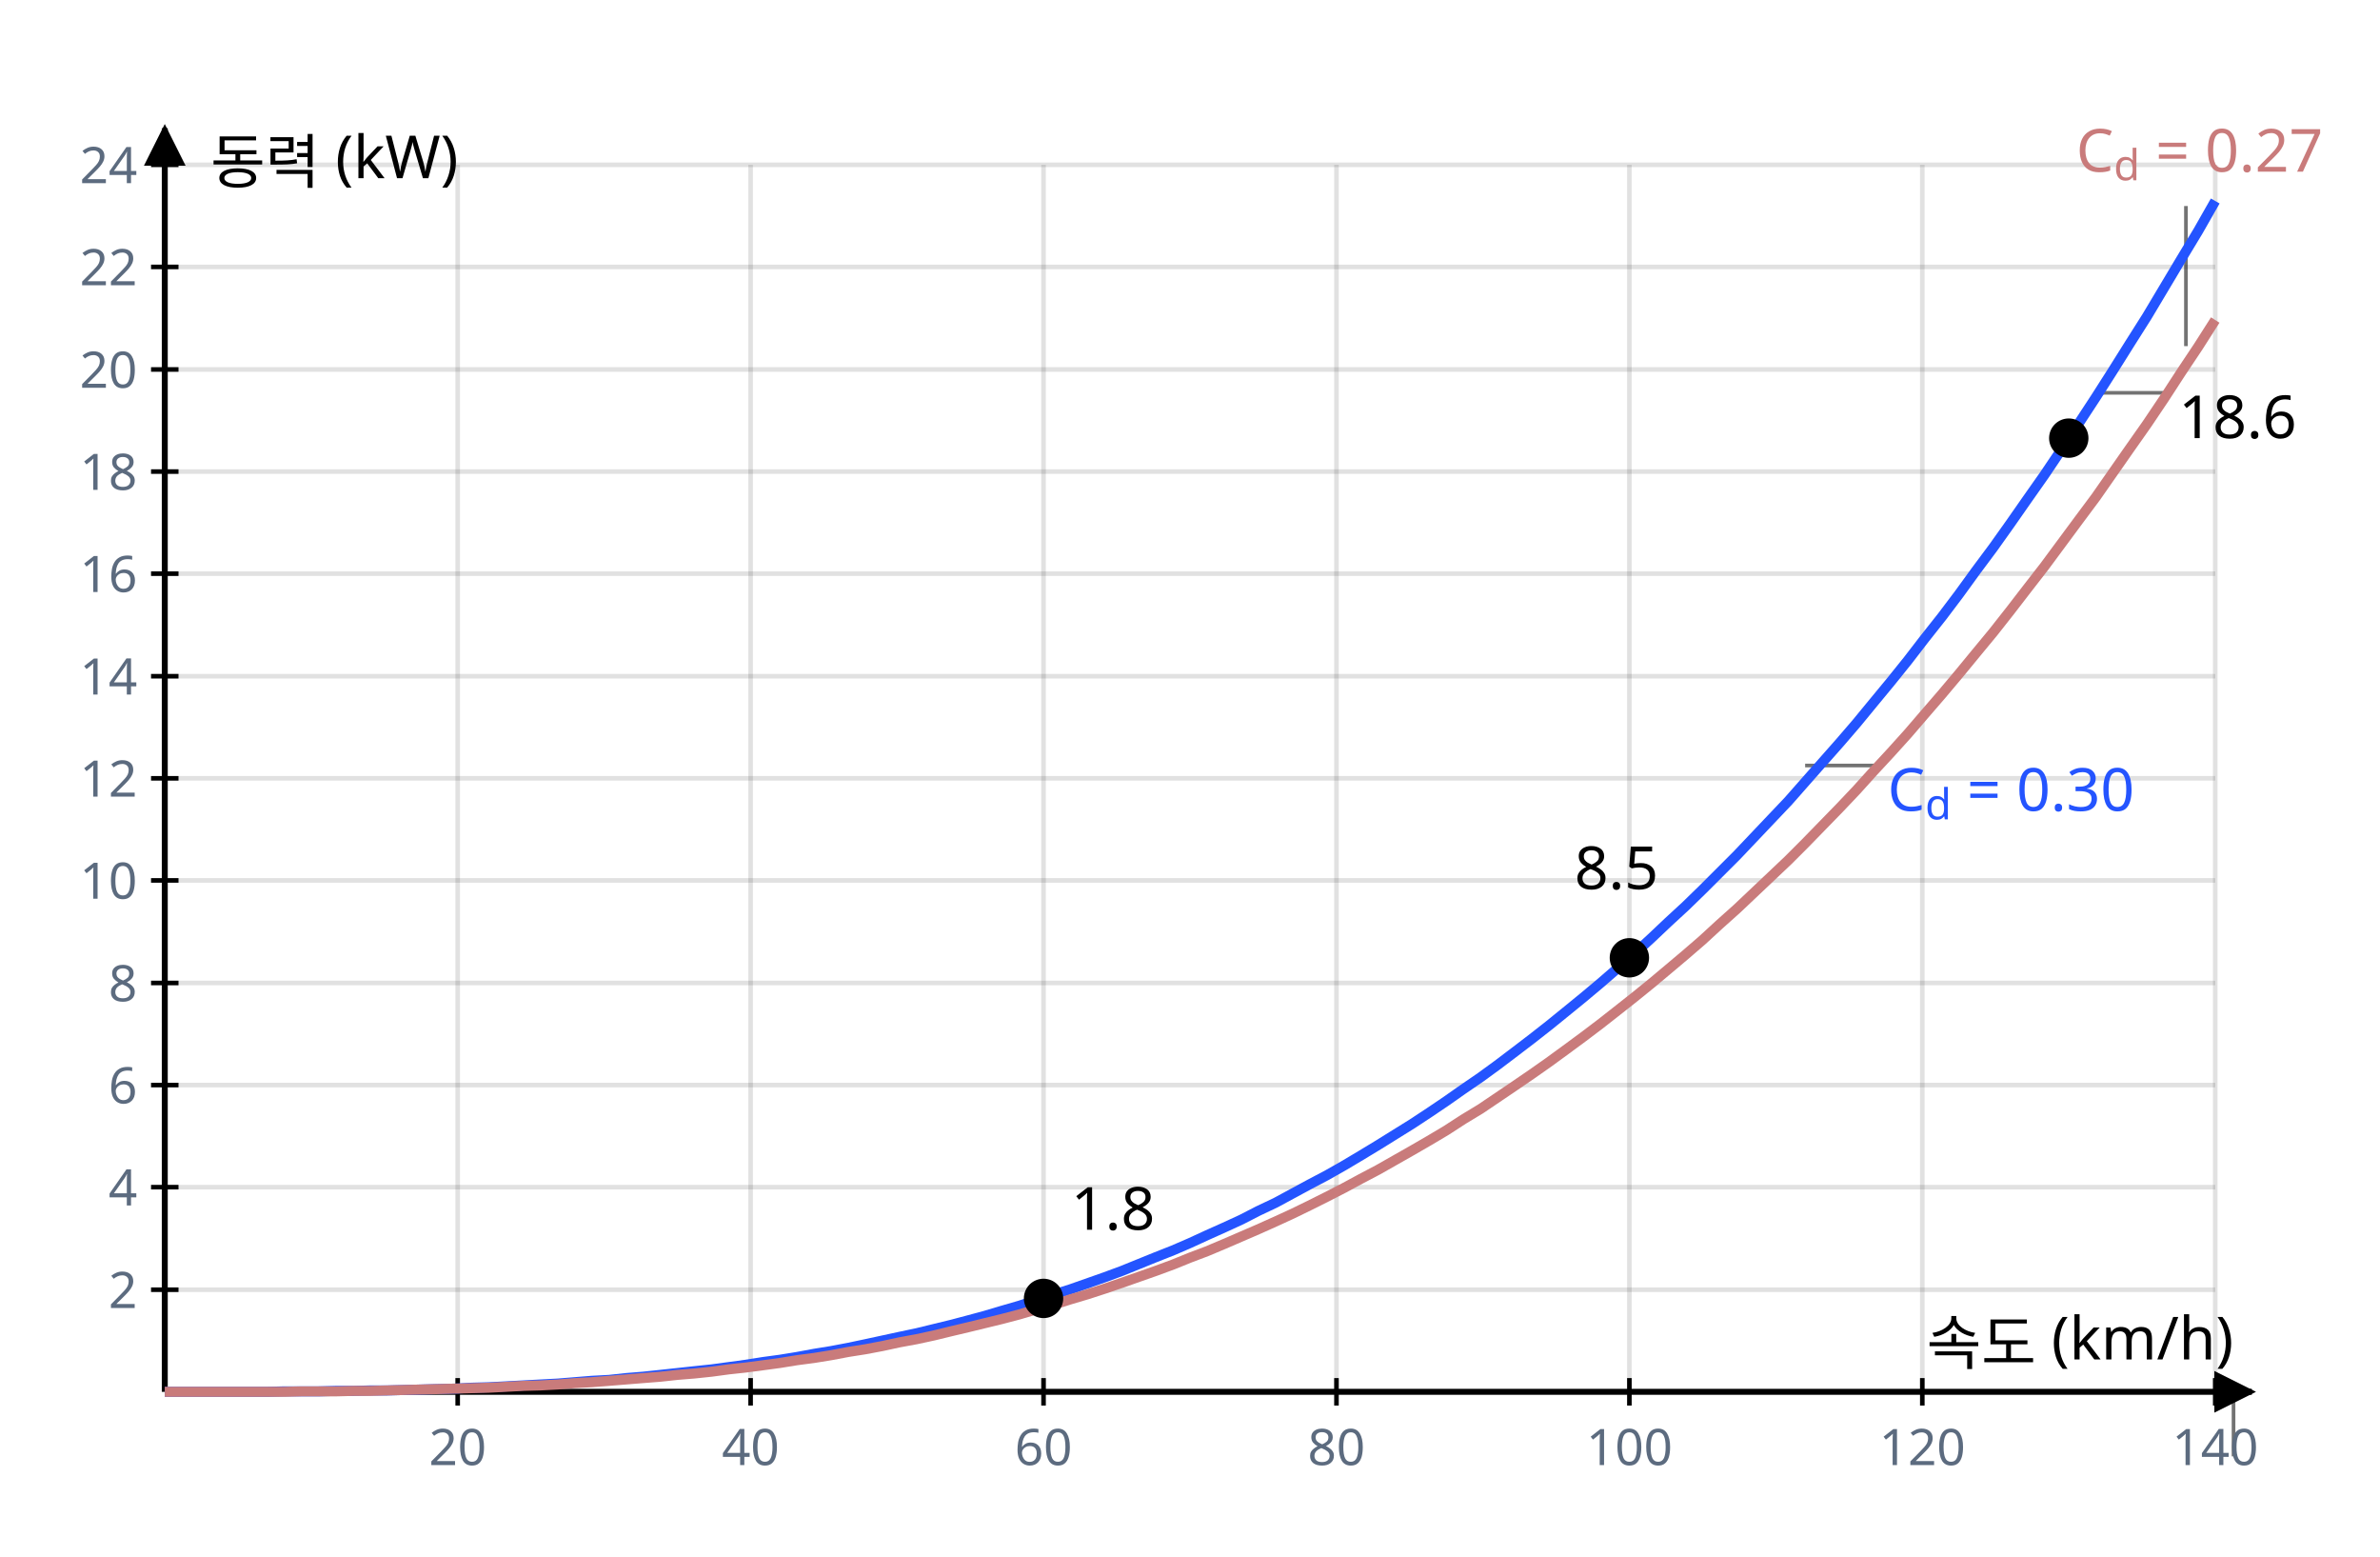
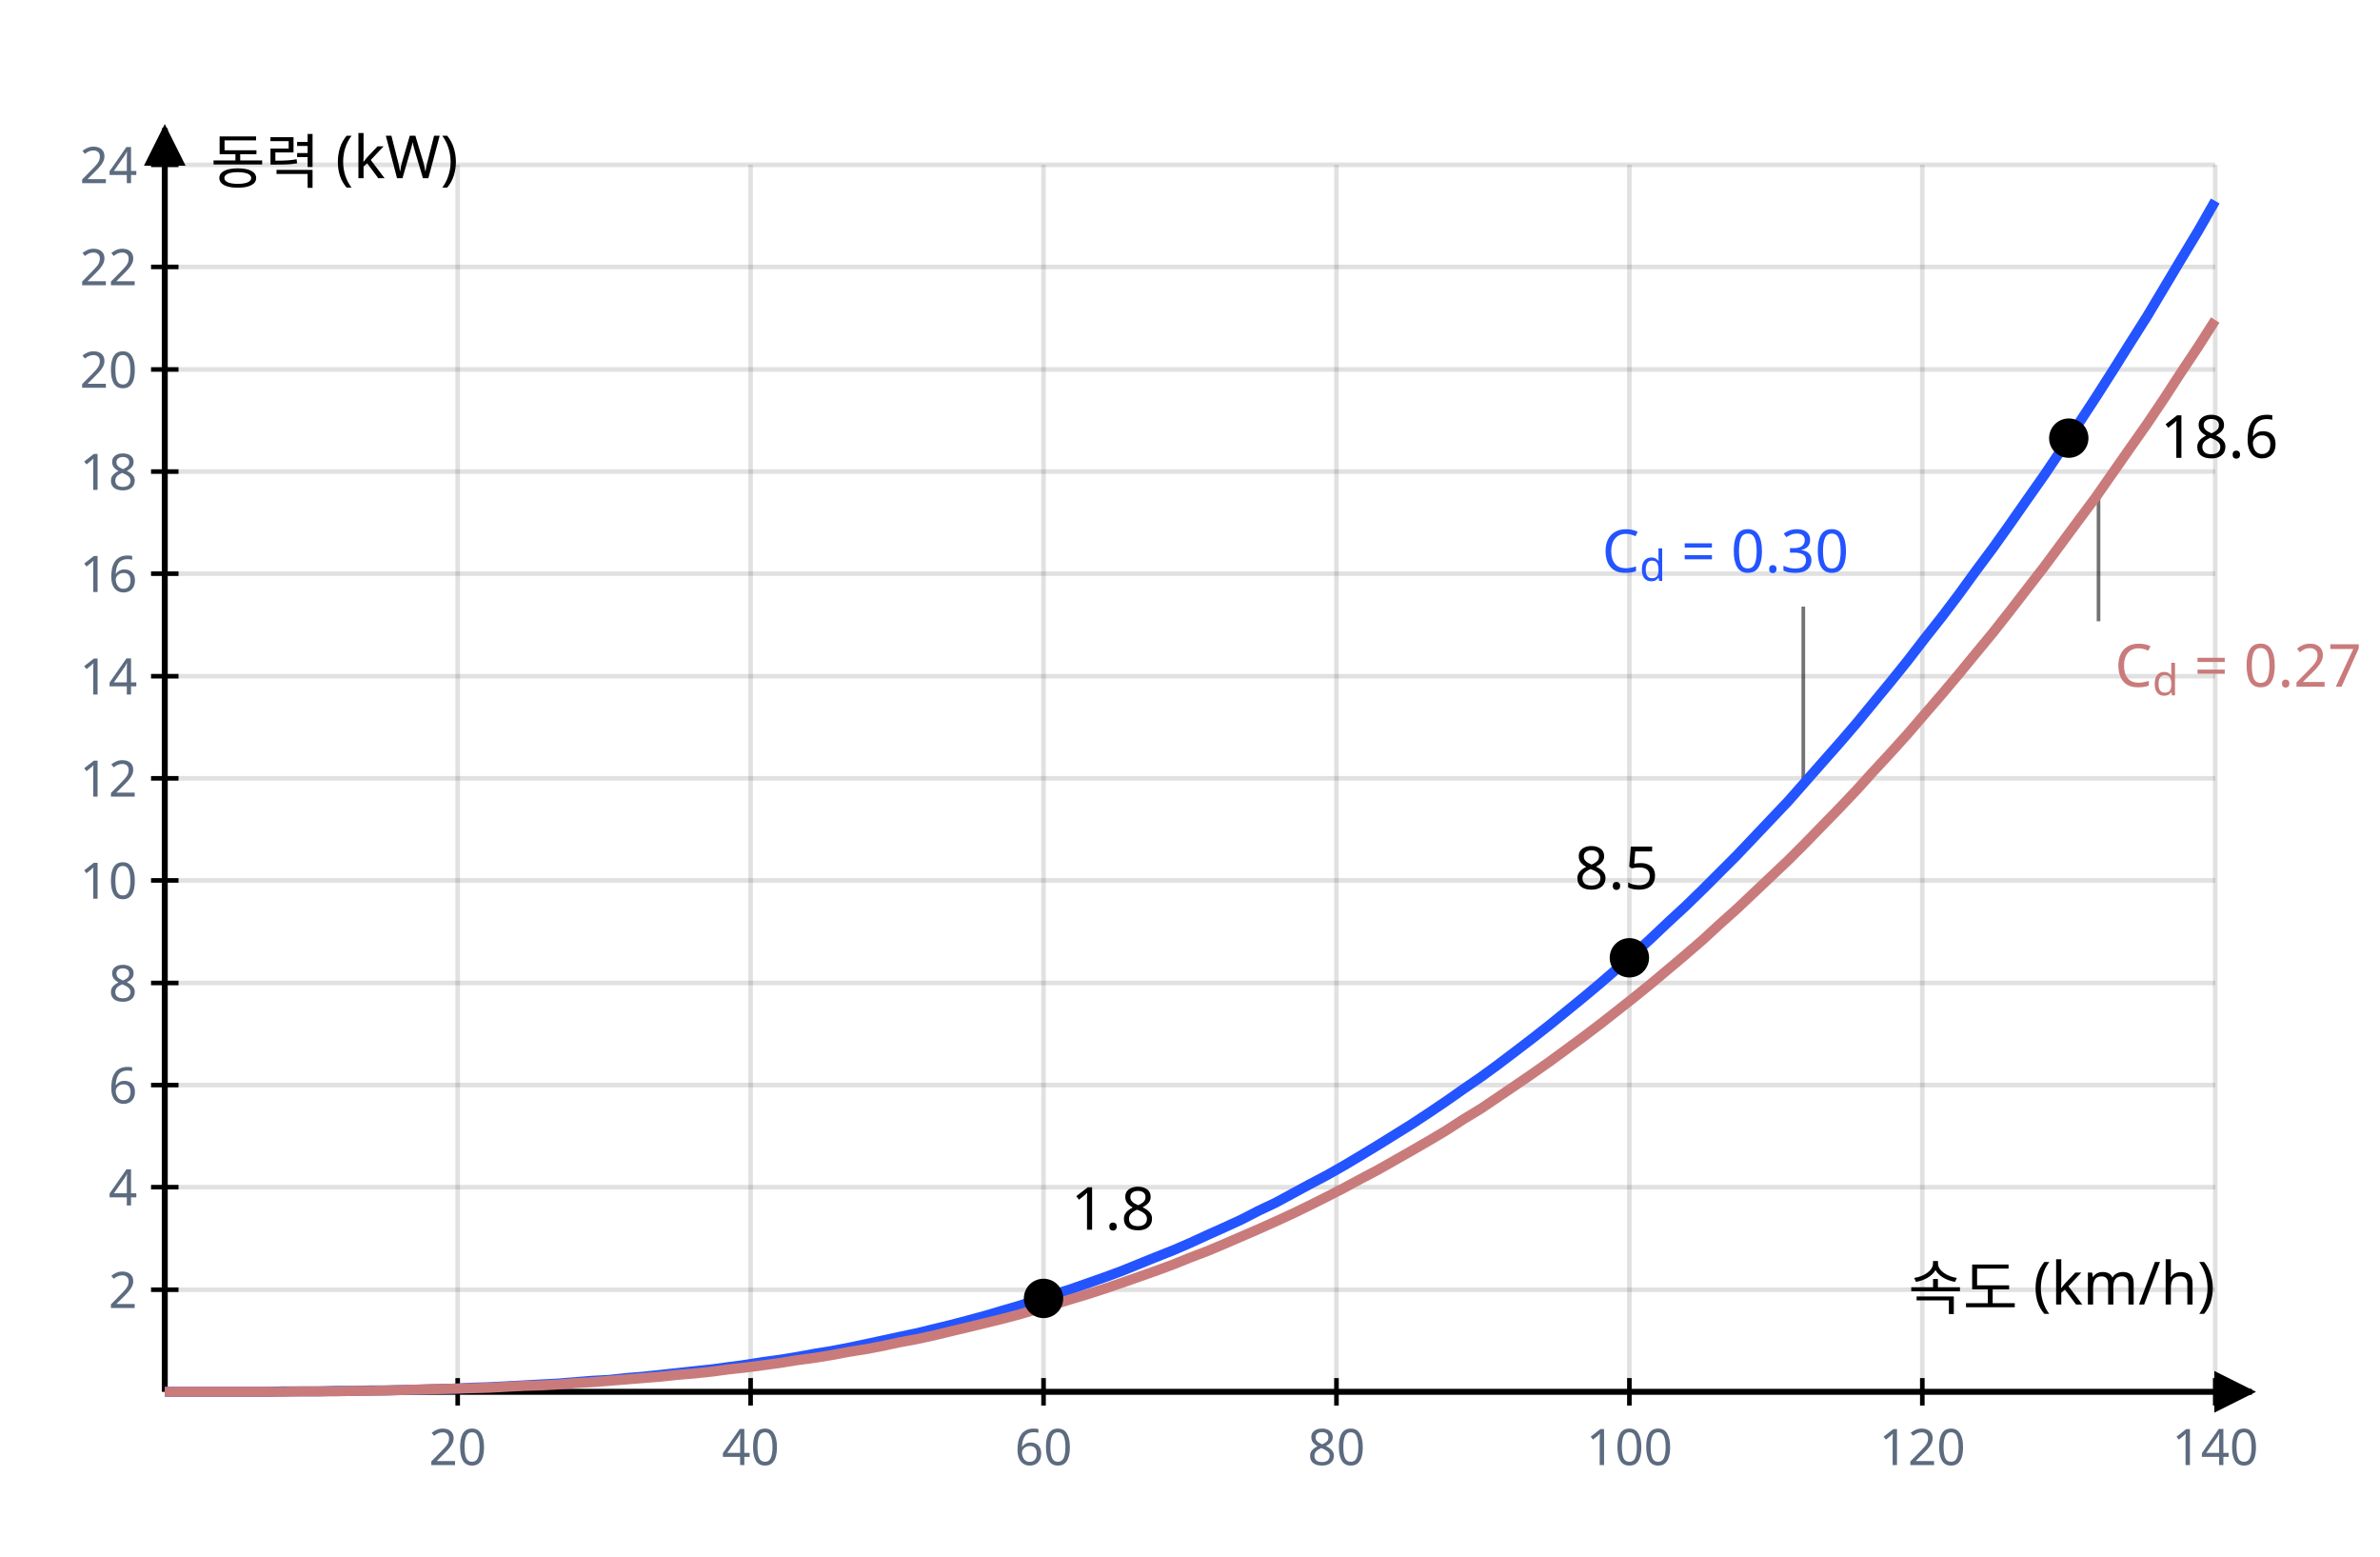
<svg xmlns="http://www.w3.org/2000/svg" class="si si-illus" viewBox="0 0 520 340" style="max-width:520px;color:var(--si-ink,var(--text,#1f2328))" role="img" aria-labelledby="aerodynamic-drag-reduction-vehicle-t" font-family="'Pretendard','Noto Sans KR','Apple SD Gothic Neo',sans-serif" font-size="13" fill="currentColor">
  <defs>
    <marker id="aerodynamic-drag-reduction-vehicle-ar" viewBox="0 0 10 10" refX="9" refY="5" markerWidth="7" markerHeight="7" orient="auto-start-reverse">
      <path d="M0,0L10,5L0,10z" style="fill:currentColor" />
    </marker>
  </defs>
-   <line x1="488" y1="318.1" x2="488" y2="305.5" class="si-leader" style="stroke:currentColor" stroke-opacity="0.55" stroke-width="0.8" />
-   <line x1="394.4" y1="167.2" x2="410.4" y2="167.2" class="si-leader" style="stroke:currentColor" stroke-opacity="0.55" stroke-width="0.8" />
-   <line x1="477.6" y1="75.6" x2="477.6" y2="45" class="si-leader" style="stroke:currentColor" stroke-opacity="0.55" stroke-width="0.8" />
  <line x1="362" y1="199.3" x2="362" y2="199.3" class="si-leader" style="stroke:currentColor" stroke-opacity="0.55" stroke-width="0.8" />
-   <line x1="458" y1="85.8" x2="474" y2="85.8" class="si-leader" style="stroke:currentColor" stroke-opacity="0.55" stroke-width="0.8" />
+   <line x1="394" y1="171.5" x2="394" y2="132.5" class="si-leader" style="stroke:currentColor" stroke-opacity="0.55" stroke-width="0.8" />
+   <line x1="458.5" y1="107.5" x2="458.5" y2="135.7" class="si-leader" style="stroke:currentColor" stroke-opacity="0.55" stroke-width="0.8" />
  <g class="si-axes">
    <line x1="36" y1="304" x2="36" y2="36" style="stroke:currentColor" stroke-opacity="0.12" stroke-width="1" />
    <line x1="100" y1="304" x2="100" y2="36" style="stroke:currentColor" stroke-opacity="0.12" stroke-width="1" />
    <line x1="100" y1="301" x2="100" y2="307" style="stroke:currentColor" stroke-width="1" />
    <text x="100" y="320" text-anchor="middle" font-size="11" style="fill:var(--si-general,#5c6b7f)">20</text>
    <line x1="164" y1="304" x2="164" y2="36" style="stroke:currentColor" stroke-opacity="0.12" stroke-width="1" />
    <line x1="164" y1="301" x2="164" y2="307" style="stroke:currentColor" stroke-width="1" />
    <text x="164" y="320" text-anchor="middle" font-size="11" style="fill:var(--si-general,#5c6b7f)">40</text>
    <line x1="228" y1="304" x2="228" y2="36" style="stroke:currentColor" stroke-opacity="0.12" stroke-width="1" />
    <line x1="228" y1="301" x2="228" y2="307" style="stroke:currentColor" stroke-width="1" />
    <text x="228" y="320" text-anchor="middle" font-size="11" style="fill:var(--si-general,#5c6b7f)">60</text>
    <line x1="292" y1="304" x2="292" y2="36" style="stroke:currentColor" stroke-opacity="0.12" stroke-width="1" />
    <line x1="292" y1="301" x2="292" y2="307" style="stroke:currentColor" stroke-width="1" />
    <text x="292" y="320" text-anchor="middle" font-size="11" style="fill:var(--si-general,#5c6b7f)">80</text>
    <line x1="356" y1="304" x2="356" y2="36" style="stroke:currentColor" stroke-opacity="0.12" stroke-width="1" />
    <line x1="356" y1="301" x2="356" y2="307" style="stroke:currentColor" stroke-width="1" />
    <text x="356" y="320" text-anchor="middle" font-size="11" style="fill:var(--si-general,#5c6b7f)">100</text>
    <line x1="420" y1="304" x2="420" y2="36" style="stroke:currentColor" stroke-opacity="0.12" stroke-width="1" />
    <line x1="420" y1="301" x2="420" y2="307" style="stroke:currentColor" stroke-width="1" />
    <text x="420" y="320" text-anchor="middle" font-size="11" style="fill:var(--si-general,#5c6b7f)">120</text>
    <line x1="484" y1="304" x2="484" y2="36" style="stroke:currentColor" stroke-opacity="0.12" stroke-width="1" />
    <line x1="484" y1="301" x2="484" y2="307" style="stroke:currentColor" stroke-width="1" />
    <text x="484" y="320" text-anchor="middle" font-size="11" style="fill:var(--si-general,#5c6b7f)">140</text>
    <line x1="36" y1="304" x2="484" y2="304" style="stroke:currentColor" stroke-opacity="0.12" stroke-width="1" />
    <line x1="36" y1="281.7" x2="484" y2="281.7" style="stroke:currentColor" stroke-opacity="0.12" stroke-width="1" />
    <line x1="33" y1="281.7" x2="39" y2="281.7" style="stroke:currentColor" stroke-width="1" />
    <text x="30" y="285.7" text-anchor="end" font-size="11" style="fill:var(--si-general,#5c6b7f)">2</text>
    <line x1="36" y1="259.3" x2="484" y2="259.3" style="stroke:currentColor" stroke-opacity="0.12" stroke-width="1" />
    <line x1="33" y1="259.3" x2="39" y2="259.3" style="stroke:currentColor" stroke-width="1" />
    <text x="30" y="263.3" text-anchor="end" font-size="11" style="fill:var(--si-general,#5c6b7f)">4</text>
    <line x1="36" y1="237" x2="484" y2="237" style="stroke:currentColor" stroke-opacity="0.12" stroke-width="1" />
    <line x1="33" y1="237" x2="39" y2="237" style="stroke:currentColor" stroke-width="1" />
    <text x="30" y="241" text-anchor="end" font-size="11" style="fill:var(--si-general,#5c6b7f)">6</text>
    <line x1="36" y1="214.7" x2="484" y2="214.7" style="stroke:currentColor" stroke-opacity="0.12" stroke-width="1" />
    <line x1="33" y1="214.7" x2="39" y2="214.7" style="stroke:currentColor" stroke-width="1" />
    <text x="30" y="218.7" text-anchor="end" font-size="11" style="fill:var(--si-general,#5c6b7f)">8</text>
    <line x1="36" y1="192.3" x2="484" y2="192.3" style="stroke:currentColor" stroke-opacity="0.12" stroke-width="1" />
    <line x1="33" y1="192.3" x2="39" y2="192.3" style="stroke:currentColor" stroke-width="1" />
    <text x="30" y="196.3" text-anchor="end" font-size="11" style="fill:var(--si-general,#5c6b7f)">10</text>
    <line x1="36" y1="170" x2="484" y2="170" style="stroke:currentColor" stroke-opacity="0.12" stroke-width="1" />
    <line x1="33" y1="170" x2="39" y2="170" style="stroke:currentColor" stroke-width="1" />
    <text x="30" y="174" text-anchor="end" font-size="11" style="fill:var(--si-general,#5c6b7f)">12</text>
    <line x1="36" y1="147.7" x2="484" y2="147.7" style="stroke:currentColor" stroke-opacity="0.12" stroke-width="1" />
    <line x1="33" y1="147.7" x2="39" y2="147.7" style="stroke:currentColor" stroke-width="1" />
    <text x="30" y="151.7" text-anchor="end" font-size="11" style="fill:var(--si-general,#5c6b7f)">14</text>
    <line x1="36" y1="125.3" x2="484" y2="125.3" style="stroke:currentColor" stroke-opacity="0.12" stroke-width="1" />
    <line x1="33" y1="125.3" x2="39" y2="125.3" style="stroke:currentColor" stroke-width="1" />
    <text x="30" y="129.3" text-anchor="end" font-size="11" style="fill:var(--si-general,#5c6b7f)">16</text>
    <line x1="36" y1="103" x2="484" y2="103" style="stroke:currentColor" stroke-opacity="0.12" stroke-width="1" />
    <line x1="33" y1="103" x2="39" y2="103" style="stroke:currentColor" stroke-width="1" />
    <text x="30" y="107" text-anchor="end" font-size="11" style="fill:var(--si-general,#5c6b7f)">18</text>
    <line x1="36" y1="80.7" x2="484" y2="80.7" style="stroke:currentColor" stroke-opacity="0.12" stroke-width="1" />
    <line x1="33" y1="80.7" x2="39" y2="80.7" style="stroke:currentColor" stroke-width="1" />
    <text x="30" y="84.7" text-anchor="end" font-size="11" style="fill:var(--si-general,#5c6b7f)">20</text>
    <line x1="36" y1="58.3" x2="484" y2="58.3" style="stroke:currentColor" stroke-opacity="0.12" stroke-width="1" />
    <line x1="33" y1="58.3" x2="39" y2="58.3" style="stroke:currentColor" stroke-width="1" />
    <text x="30" y="62.3" text-anchor="end" font-size="11" style="fill:var(--si-general,#5c6b7f)">22</text>
    <line x1="36" y1="36" x2="484" y2="36" style="stroke:currentColor" stroke-opacity="0.12" stroke-width="1" />
    <line x1="33" y1="36" x2="39" y2="36" style="stroke:currentColor" stroke-width="1" />
    <text x="30" y="40" text-anchor="end" font-size="11" style="fill:var(--si-general,#5c6b7f)">24</text>
    <line x1="36" y1="304" x2="492" y2="304" style="stroke:currentColor" stroke-width="1.3" marker-end="url(#aerodynamic-drag-reduction-vehicle-ar)" />
    <line x1="36" y1="304" x2="36" y2="28" style="stroke:currentColor" stroke-width="1.3" marker-end="url(#aerodynamic-drag-reduction-vehicle-ar)" />
-     <text x="488" y="298" text-anchor="end">속도 (km/h)</text>
+     <text x="500" y="322" text-anchor="end" />
    <text x="46" y="40">동력 (kW)</text>
  </g>
  <polyline points="36,304 39.7,304 43.5,304 47.2,304 50.9,304 54.7,304 58.4,304 62.1,303.9 65.9,303.9 69.6,303.9 73.3,303.8 77.1,303.8 80.8,303.7 84.5,303.7 88.3,303.6 92,303.5 95.7,303.4 99.5,303.3 103.2,303.1 106.9,303 110.7,302.8 114.4,302.6 118.1,302.4 121.9,302.2 125.6,301.9 129.3,301.6 133.1,301.4 136.8,301 140.5,300.7 144.3,300.3 148,299.9 151.7,299.5 155.5,299.1 159.2,298.6 162.9,298.1 166.7,297.5 170.4,297 174.1,296.4 177.9,295.7 181.6,295.1 185.3,294.4 189.1,293.6 192.8,292.8 196.5,292 200.3,291.2 204,290.3 207.7,289.4 211.5,288.4 215.2,287.4 218.9,286.3 222.7,285.2 226.4,284 230.1,282.8 233.9,281.6 237.6,280.3 241.3,279 245.1,277.6 248.8,276.1 252.5,274.6 256.3,273.1 260,271.5 263.7,269.8 267.5,268.1 271.2,266.4 274.9,264.5 278.7,262.7 282.4,260.7 286.1,258.7 289.9,256.7 293.6,254.6 297.3,252.4 301.1,250.1 304.8,247.8 308.5,245.5 312.3,243 316,240.5 319.7,237.9 323.5,235.3 327.2,232.6 330.9,229.8 334.7,226.9 338.4,224 342.1,221 345.9,217.9 349.6,214.8 353.3,211.6 357.1,208.3 360.8,204.9 364.5,201.4 368.3,197.9 372,194.3 375.7,190.6 379.5,186.8 383.2,182.9 386.9,179 390.7,175 394.4,170.8 398.1,166.6 401.9,162.3 405.6,158 409.3,153.5 413.1,148.9 416.8,144.3 420.5,139.5 424.3,134.7 428,129.8 431.7,124.7 435.5,119.6 439.2,114.4 442.9,109.1 446.7,103.7 450.4,98.2 454.1,92.6 457.9,86.8 461.6,81 465.3,75.1 469.1,69.1 472.8,62.9 476.5,56.7 480.3,50.4 484,43.9" style="stroke:var(--si-accent,#2454ff);fill:none" stroke-width="2.2" />
-   <text x="412.4" y="177.1" style="fill:var(--si-accent,#2454ff)">C<tspan baseline-shift="sub" font-size="72%">d</tspan> = 0.30</text>
  <polyline points="36,304 39.7,304 43.5,304 47.2,304 50.9,304 54.7,304 58.4,304 62.1,304 65.9,303.9 69.6,303.9 73.3,303.9 77.1,303.8 80.8,303.8 84.5,303.7 88.3,303.6 92,303.5 95.7,303.4 99.5,303.3 103.2,303.2 106.9,303.1 110.7,302.9 114.4,302.7 118.1,302.6 121.9,302.4 125.6,302.1 129.3,301.9 133.1,301.6 136.8,301.3 140.5,301 144.3,300.7 148,300.3 151.7,300 155.5,299.6 159.2,299.1 162.9,298.7 166.7,298.2 170.4,297.7 174.1,297.1 177.9,296.6 181.6,296 185.3,295.3 189.1,294.7 192.8,294 196.5,293.2 200.3,292.5 204,291.7 207.7,290.8 211.5,289.9 215.2,289 218.9,288.1 222.7,287.1 226.4,286 230.1,285 233.9,283.8 237.6,282.7 241.3,281.5 245.1,280.2 248.8,278.9 252.5,277.6 256.3,276.2 260,274.7 263.7,273.3 267.5,271.7 271.2,270.1 274.9,268.5 278.7,266.8 282.4,265.1 286.1,263.3 289.9,261.4 293.6,259.5 297.3,257.5 301.1,255.5 304.8,253.4 308.5,251.3 312.3,249.1 316,246.9 319.7,244.5 323.5,242.2 327.2,239.7 330.9,237.2 334.7,234.6 338.4,232 342.1,229.3 345.9,226.5 349.6,223.7 353.3,220.8 357.1,217.8 360.8,214.8 364.5,211.7 368.3,208.5 372,205.3 375.7,201.9 379.5,198.5 383.2,195 386.9,191.5 390.7,187.9 394.4,184.2 398.1,180.4 401.9,176.5 405.6,172.6 409.3,168.5 413.1,164.4 416.8,160.3 420.5,156 424.3,151.6 428,147.2 431.7,142.7 435.5,138.1 439.2,133.4 442.9,128.6 446.7,123.7 450.4,118.7 454.1,113.7 457.9,108.6 461.6,103.3 465.3,98 469.1,92.6 472.8,87.1 476.5,81.4 480.3,75.7 484,69.9" style="stroke:var(--si-rose-s,#c97b7b);fill:none" stroke-width="2.2" />
-   <text x="453.6" y="37.5" style="fill:var(--si-rose-s,#c97b7b)">C<tspan baseline-shift="sub" font-size="72%">d</tspan> = 0.27</text>
  <circle cx="228" cy="283.6" r="3.5" style="stroke:currentColor;fill:currentColor" stroke-width="1.6" />
  <text x="234" y="268.6">1.8</text>
  <circle cx="356" cy="209.2" r="3.5" style="stroke:currentColor;fill:currentColor" stroke-width="1.6" />
  <text x="344" y="194.2">8.5</text>
  <circle cx="452" cy="95.7" r="3.5" style="stroke:currentColor;fill:currentColor" stroke-width="1.6" />
-   <text x="476" y="95.7">18.6</text>
+   <text x="484" y="286" text-anchor="end">속도 (km/h)</text>
+   <text x="350" y="125" style="fill:var(--si-accent,#2454ff)">C<tspan baseline-shift="sub" font-size="72%">d</tspan> = 0.30</text>
+   <text x="516" y="150" text-anchor="end" style="fill:var(--si-rose-s,#c97b7b)">C<tspan baseline-shift="sub" font-size="72%">d</tspan> = 0.27</text>
+   <text x="472" y="100">18.6</text>
</svg>
